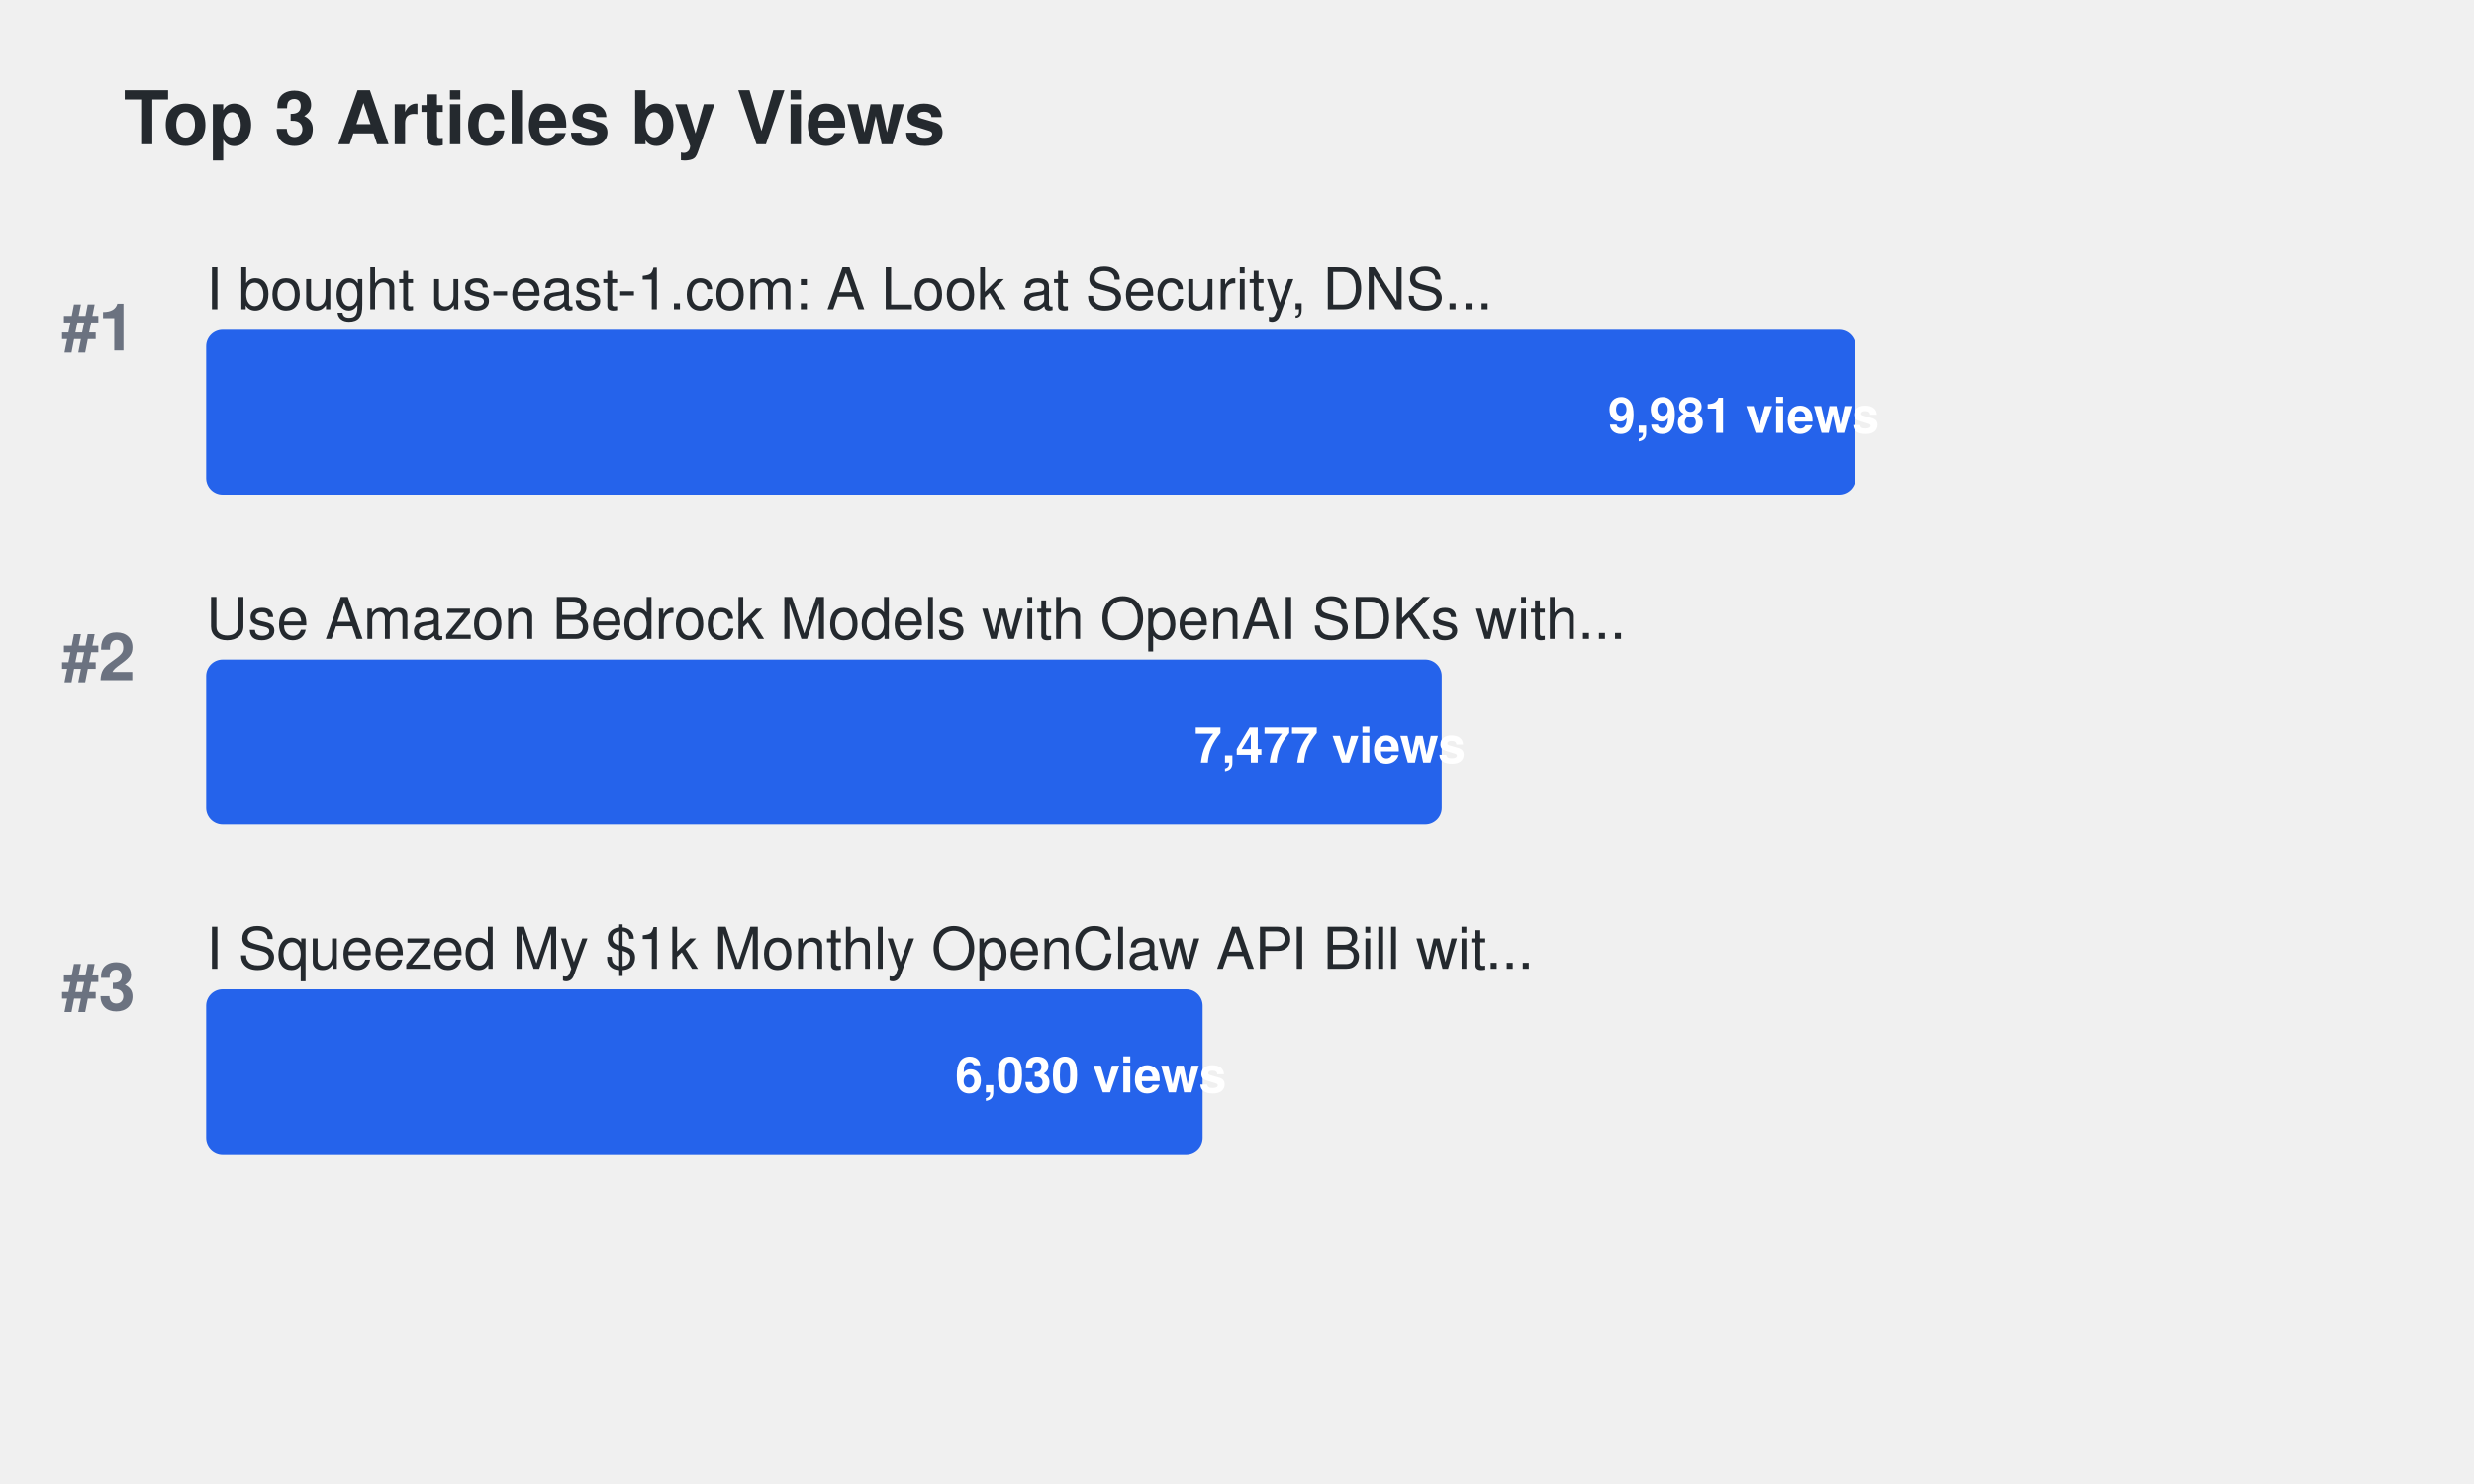
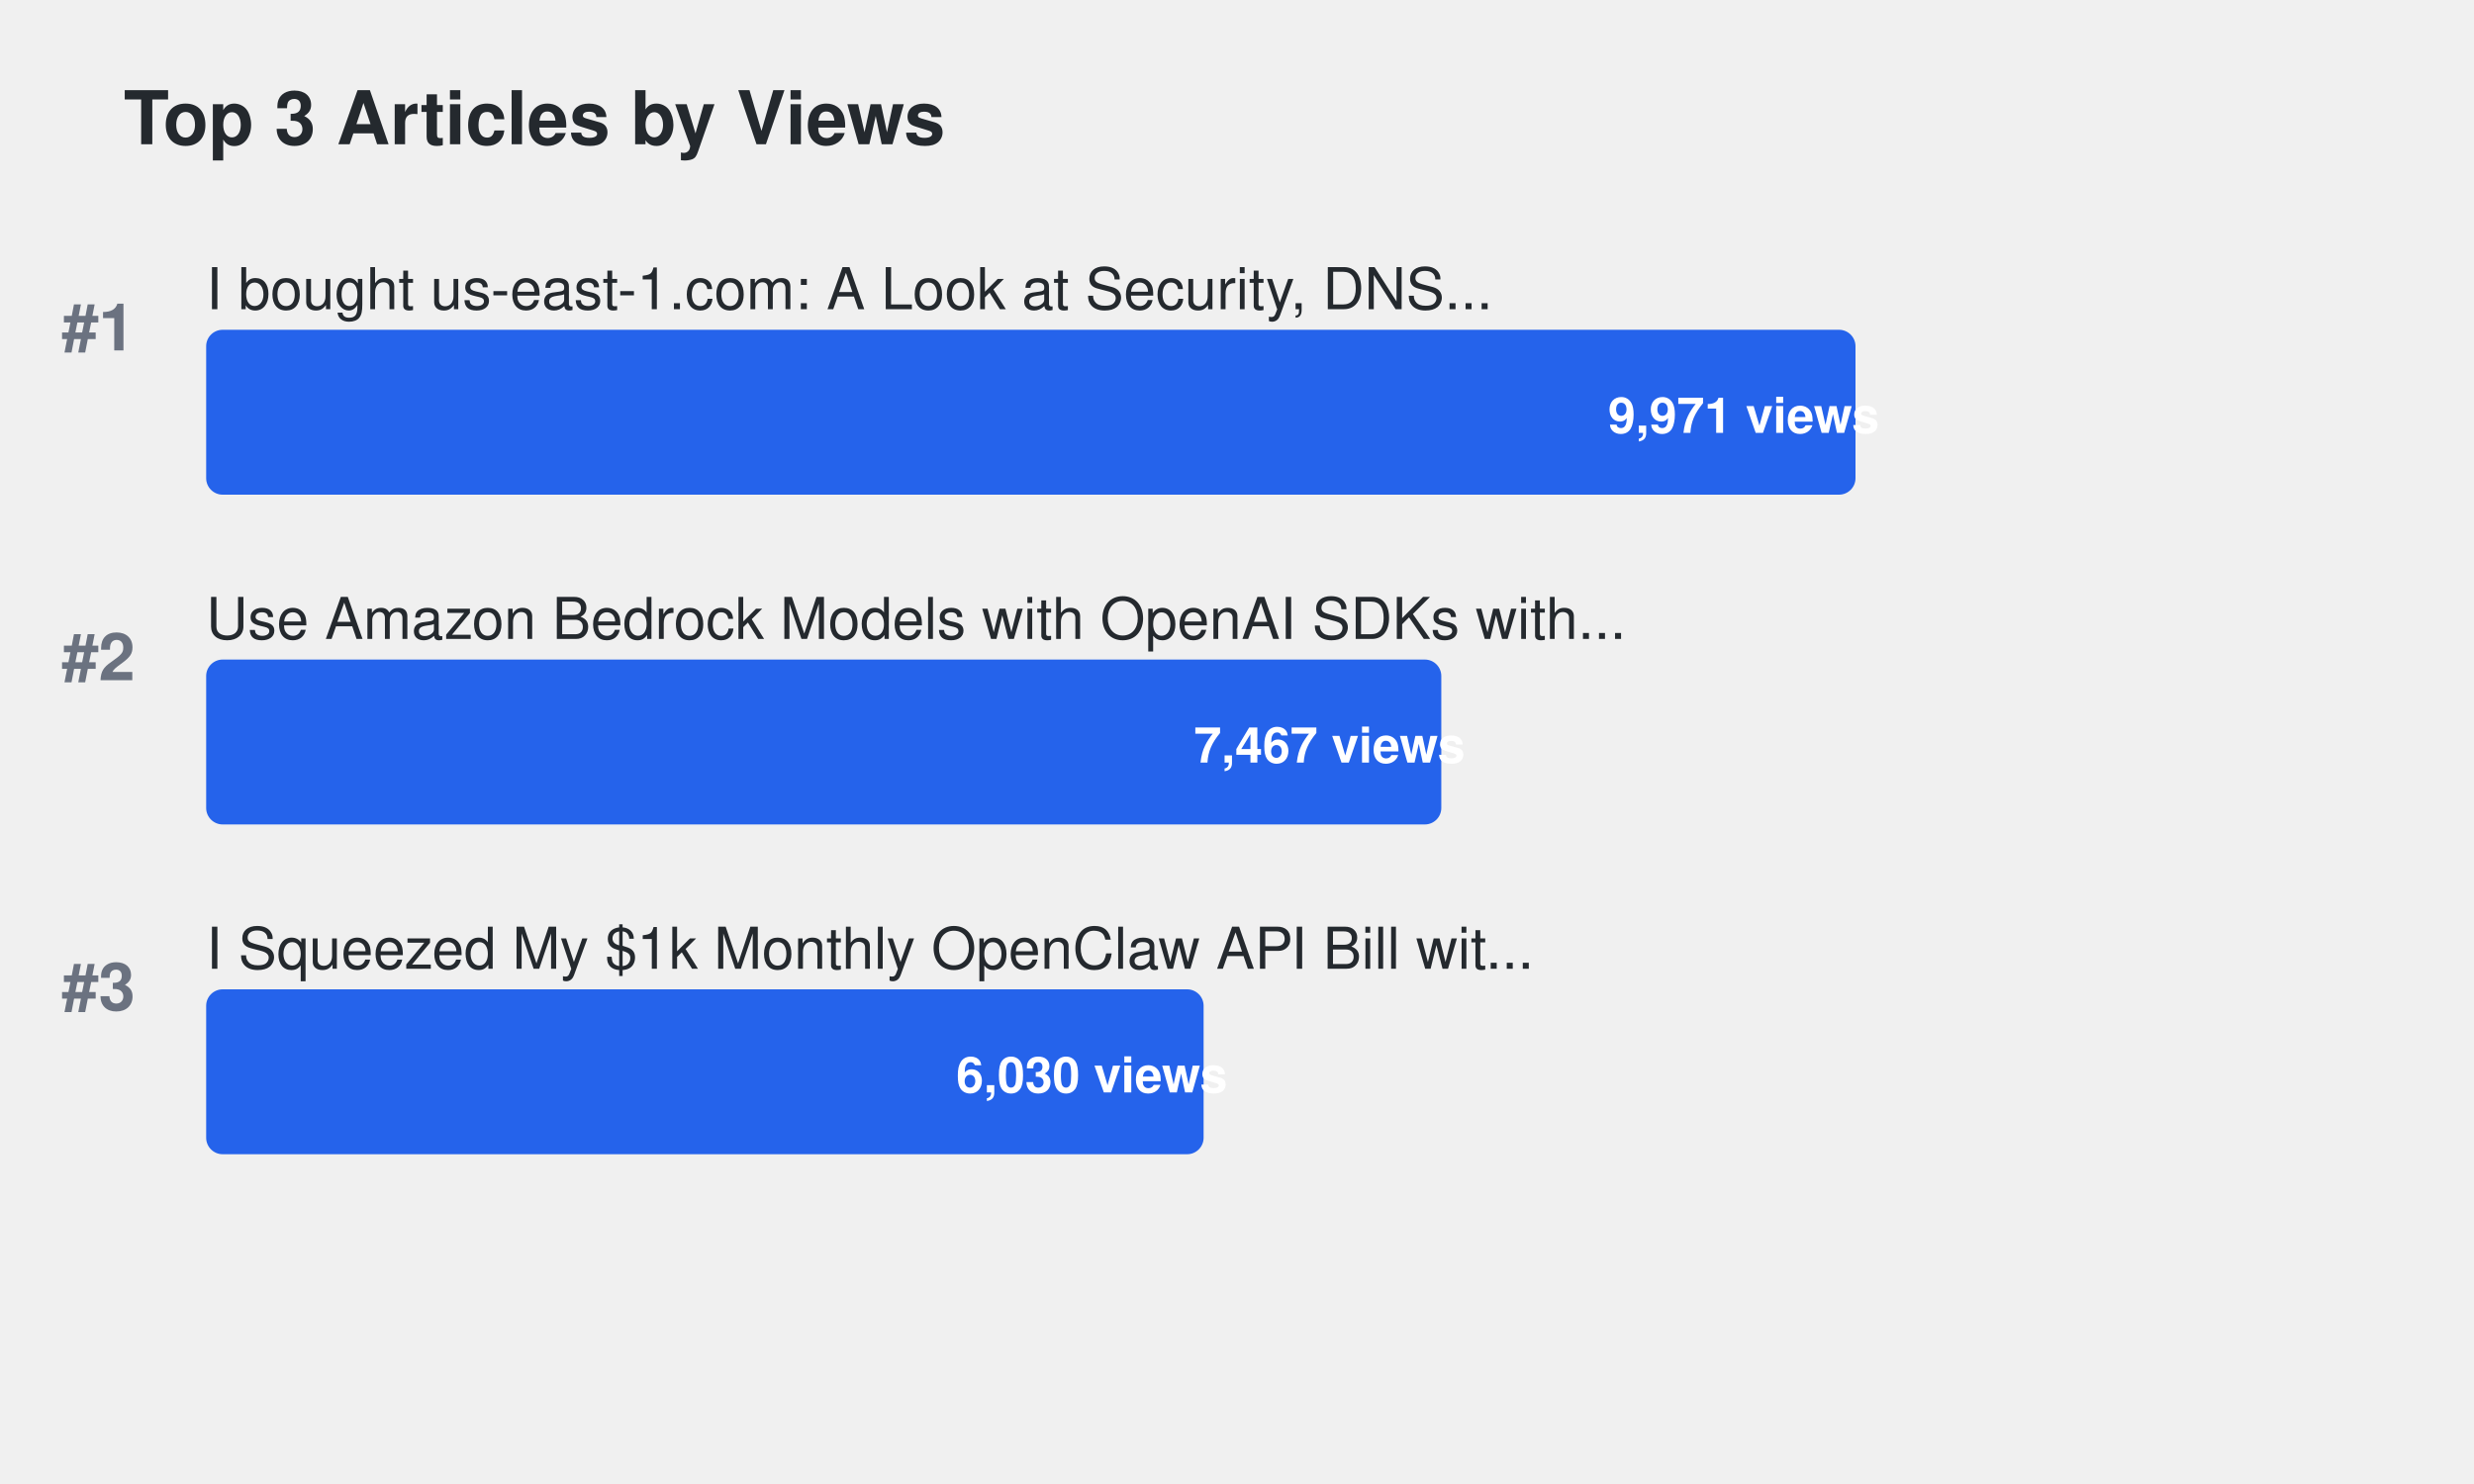
<svg xmlns="http://www.w3.org/2000/svg" width="600" height="360">
  <defs>
    <style>
.title { font-family: -apple-system, BlinkMacSystemFont, "Segoe UI", Helvetica, Arial, sans-serif; font-size: 18px; font-weight: 600; fill: #24292e; }
.article-title { font-family: -apple-system, BlinkMacSystemFont, "Segoe UI", Helvetica, Arial, sans-serif; font-size: 14px; font-weight: 500; fill: #24292e; }
.metric-value { font-family: -apple-system, BlinkMacSystemFont, "Segoe UI", Helvetica, Arial, sans-serif; font-size: 12px; font-weight: 600; fill: #ffffff; }
.rank { font-family: -apple-system, BlinkMacSystemFont, "Segoe UI", Helvetica, Arial, sans-serif; font-size: 16px; font-weight: 700; fill: #6b7280; }
.bar { rx: 4; ry: 4; }
.bar:hover { opacity: 0.8; cursor: pointer; }
a { text-decoration: none; }
a:hover .article-title { fill: #0969da; text-decoration: underline; }
a:hover .bar { opacity: 0.9; }
</style>
  </defs>
  <text x="30" y="35" class="title">Top 3 Articles by Views</text>
  <text x="15" y="85" class="rank">#1</text>
  <a href="https://dev.to/aws-builders/i-bought-us-east-1com-a-look-at-security-dns-traffic-and-protecting-aws-users-15ng" target="_blank">
    <text x="50" y="75" class="article-title">I bought us-east-1.com: A Look at Security, DNS...</text>
    <rect x="50" y="80" width="400.0" height="40" fill="#2563eb" class="bar">
</rect>
-     <text x="390.0" y="105" class="metric-value" fill="#ffffff">9,981 views</text>
+     <text x="390.0" y="105" class="metric-value" fill="#ffffff">9,971 views</text>
  </a>
  <text x="15" y="165" class="rank">#2</text>
  <a href="https://dev.to/aws-builders/use-amazon-bedrock-models-via-an-openai-api-compatible-serverless-endpoint-now-without-fixed-cost-5hf5" target="_blank">
    <text x="50" y="155" class="article-title">Use Amazon Bedrock Models with OpenAI SDKs with...</text>
-     <rect x="50" y="160" width="299.649" height="40" fill="#2563eb" class="bar">
+     <rect x="50" y="160" width="299.549" height="40" fill="#2563eb" class="bar">
</rect>
-     <text x="289.649" y="185" class="metric-value" fill="#ffffff">7,477 views</text>
+     <text x="289.549" y="185" class="metric-value" fill="#ffffff">7,467 views</text>
  </a>
  <text x="15" y="245" class="rank">#3</text>
  <a href="https://dev.to/aws-builders/i-squeezed-my-1k-monthly-openclaw-api-bill-with-20month-in-aws-credits-heres-the-exact-setup-3gj4" target="_blank">
    <text x="50" y="235" class="article-title">I Squeezed My $1k Monthly OpenClaw API Bill wit...</text>
-     <rect x="50" y="240" width="241.659" height="40" fill="#2563eb" class="bar">
+     <rect x="50" y="240" width="241.902" height="40" fill="#2563eb" class="bar">
</rect>
-     <text x="231.659" y="265" class="metric-value" fill="#ffffff">6,030 views</text>
+     <text x="231.902" y="265" class="metric-value" fill="#ffffff">6,030 views</text>
  </a>
</svg>
